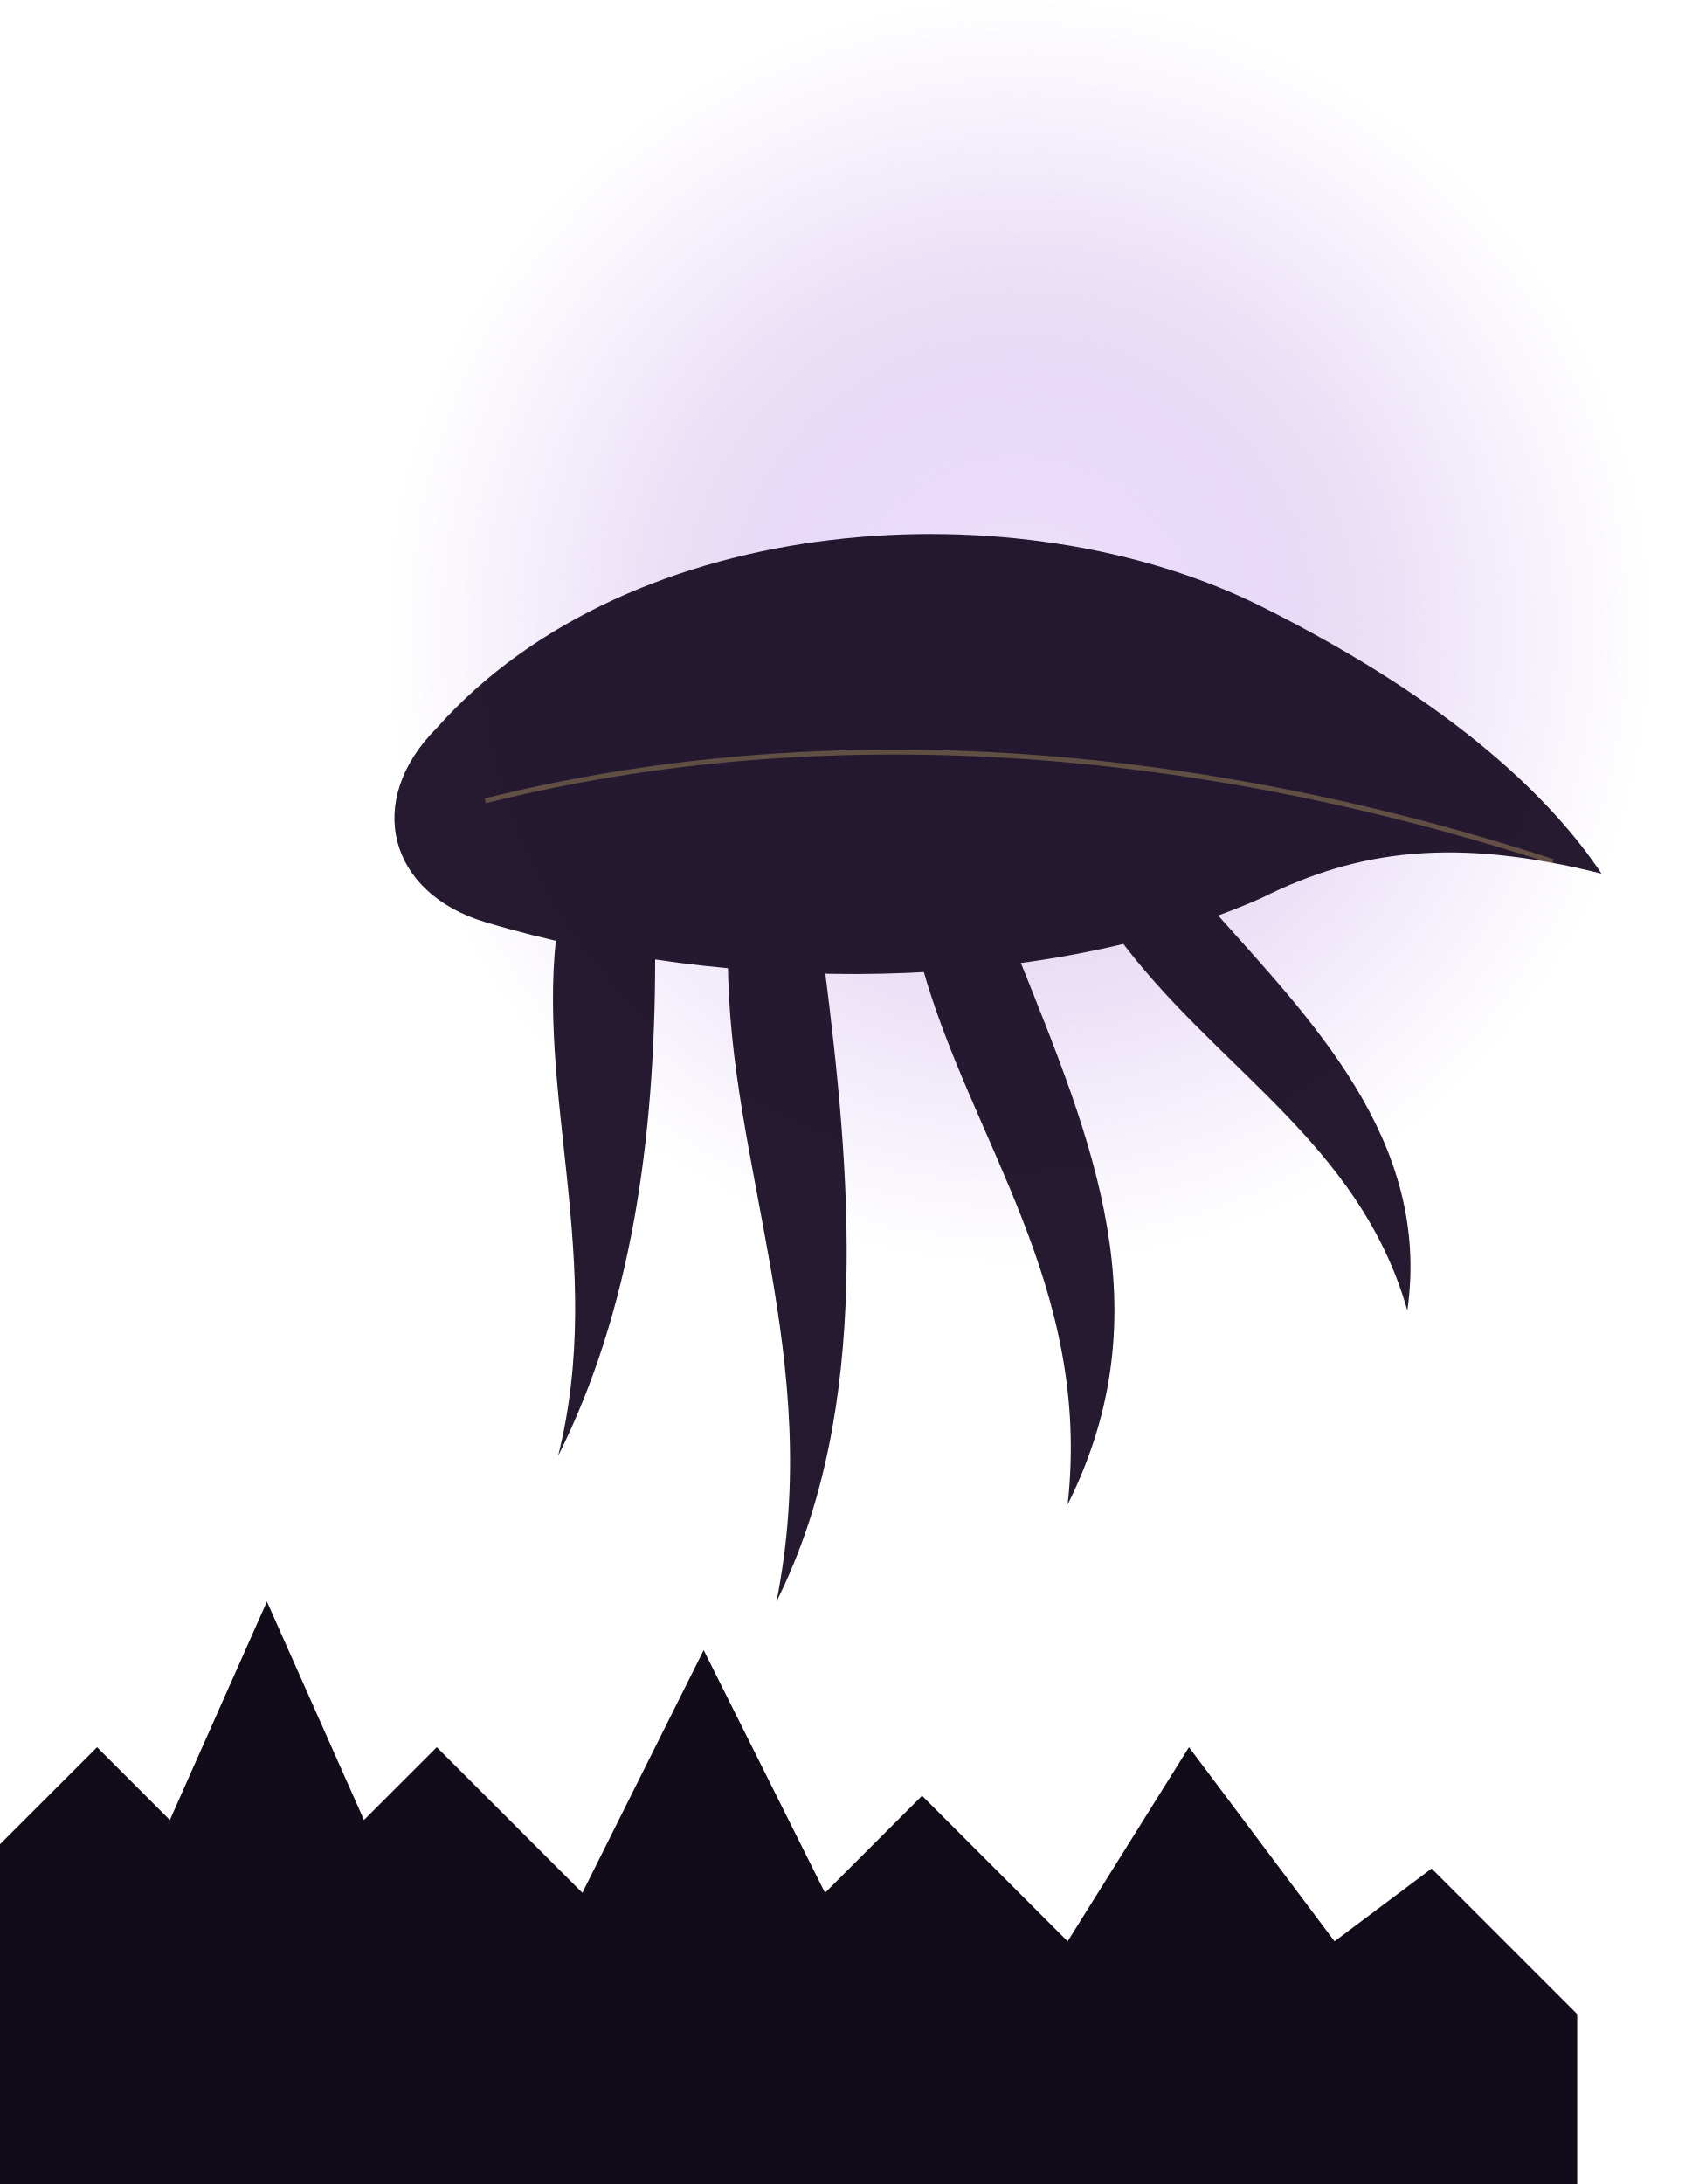
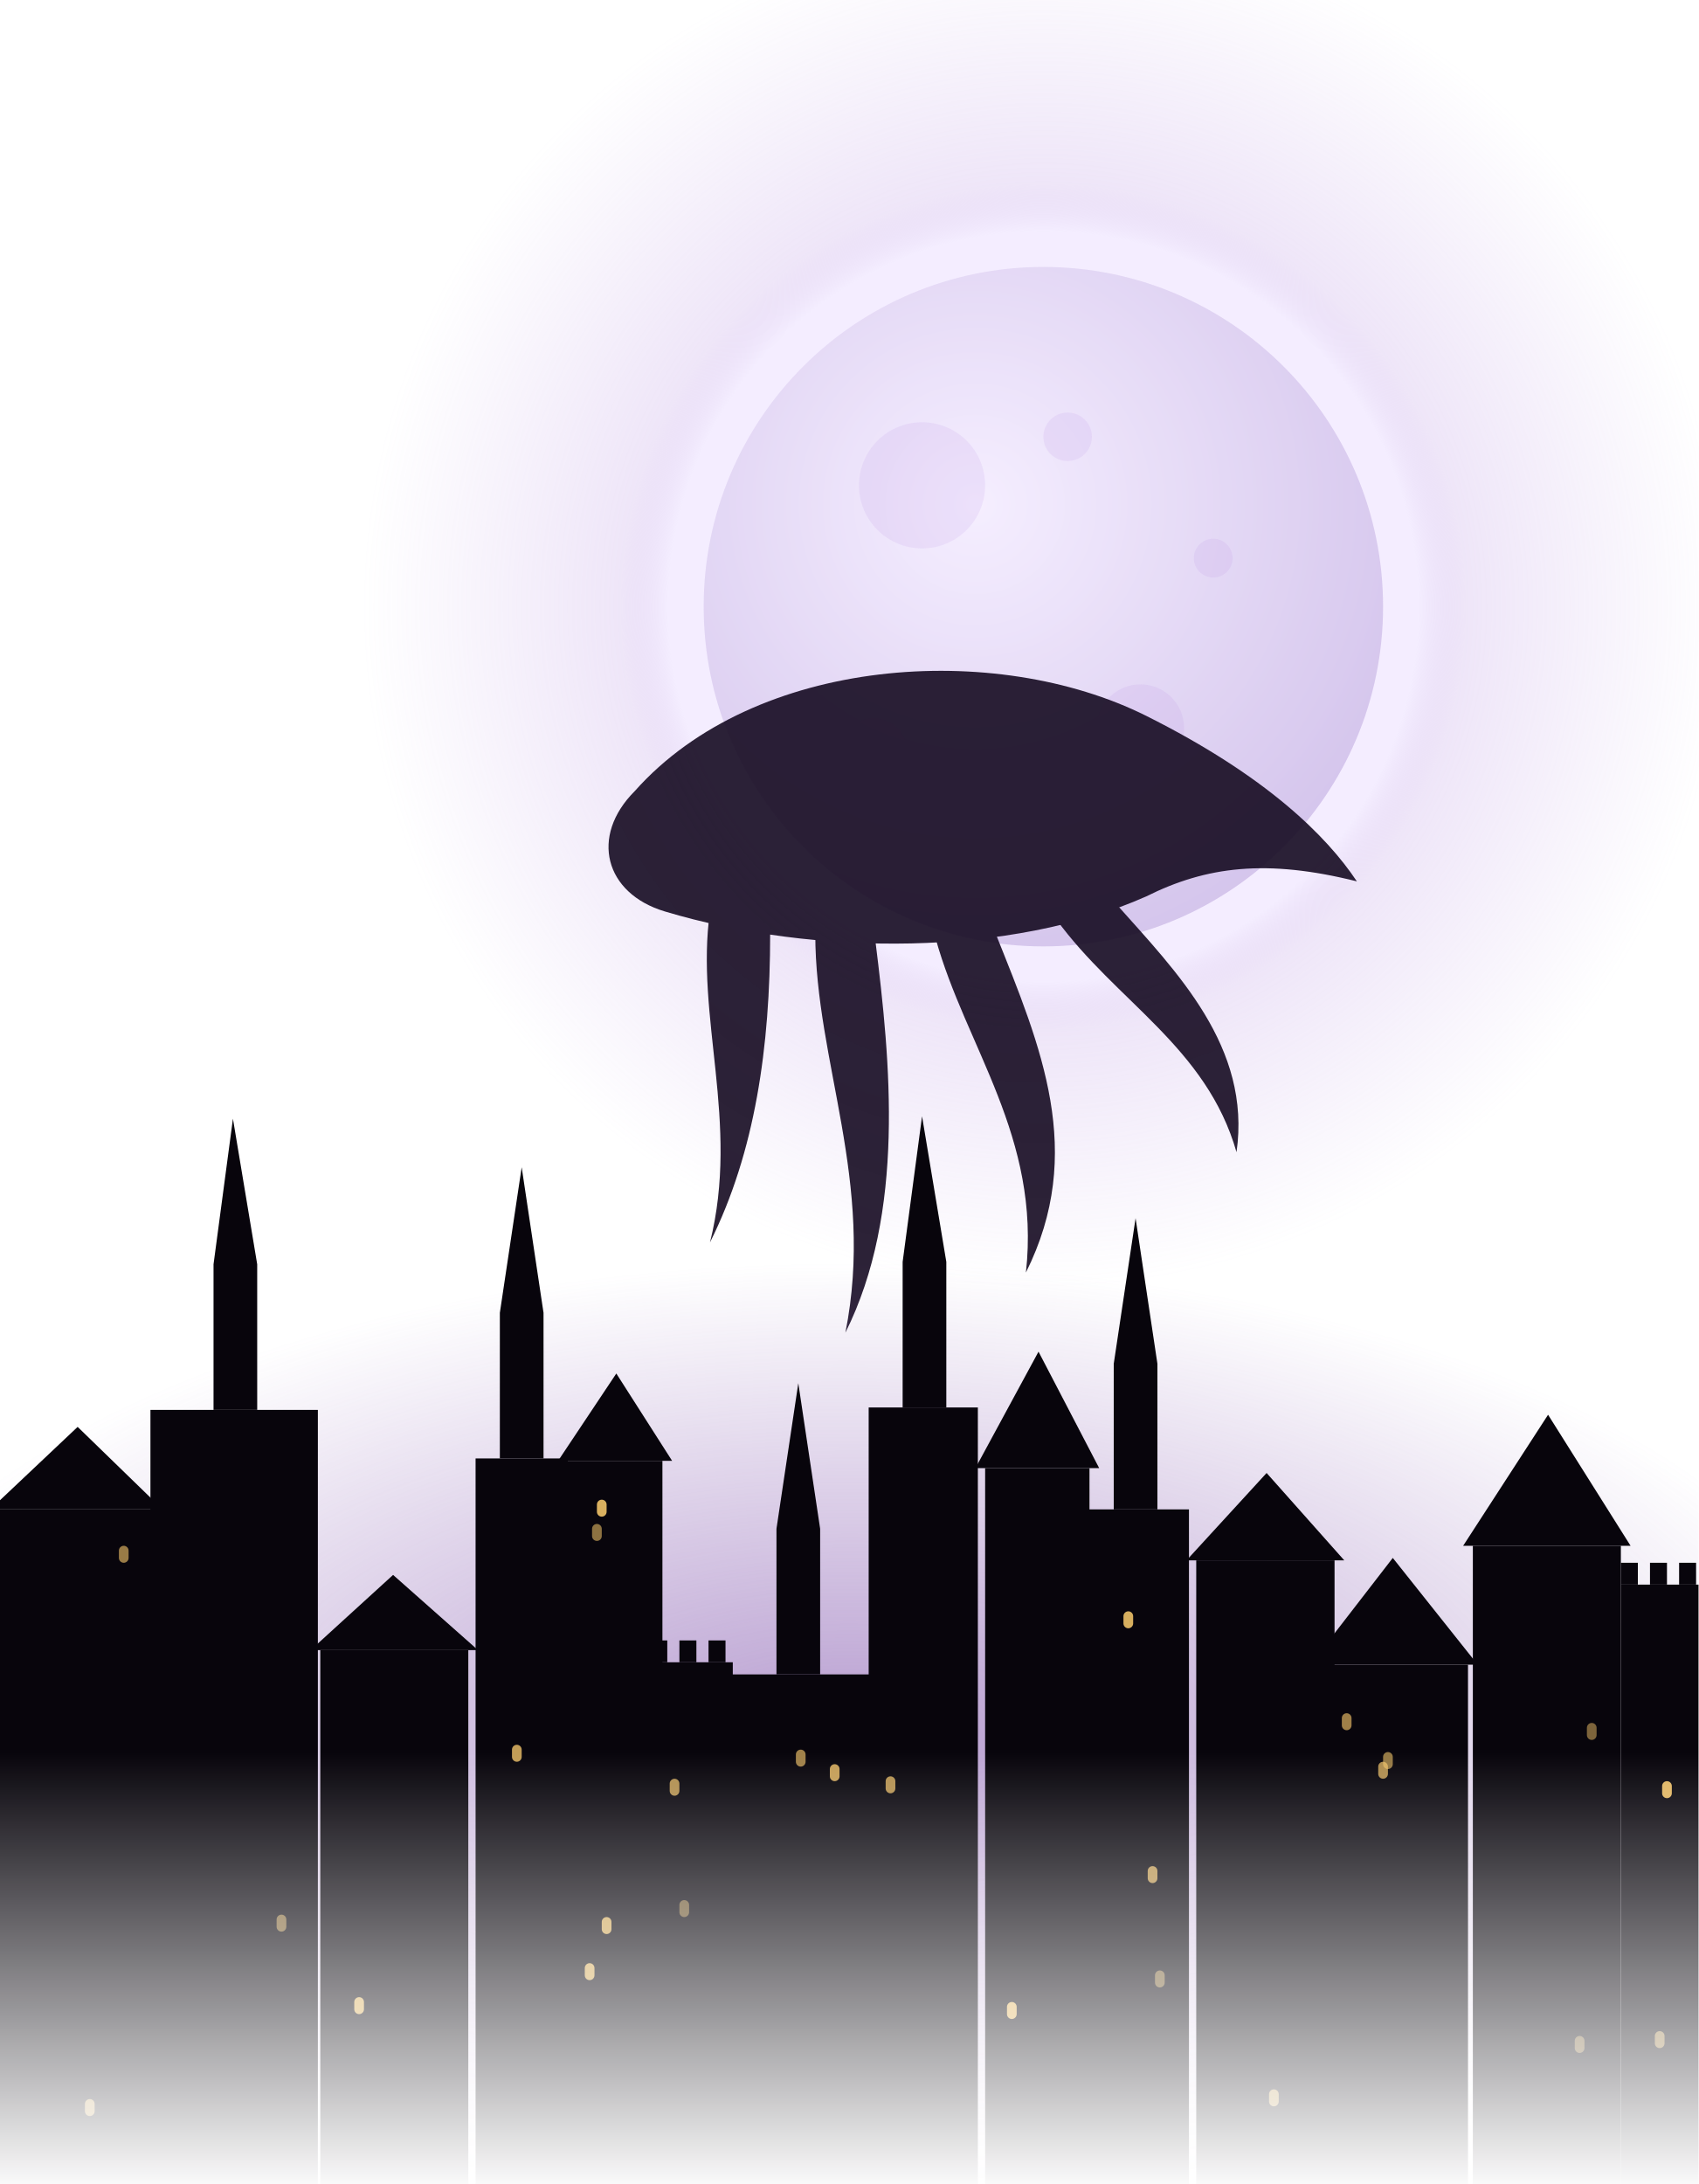
<svg xmlns="http://www.w3.org/2000/svg" viewBox="0 0 700 900">
  <defs>
-     <radialGradient id="m" r=".5">
-       <stop offset="0" stop-color="#f3e6ff" stop-opacity=".8" />
-       <stop offset=".6" stop-color="#b48ce0" stop-opacity=".25" />
+     <radialGradient id="h" r=".5">
+       <stop offset=".55" stop-color="#e9dcff" stop-opacity=".5" />
+       <stop offset=".62" stop-color="#b48ce0" stop-opacity=".22" />
      <stop offset="1" stop-color="#b48ce0" stop-opacity="0" />
    </radialGradient>
+     <radialGradient id="moon" cx="40%" cy="35%" r="70%">
+       <stop offset="0" stop-color="#f6efff" />
+       <stop offset="1" stop-color="#b9a2dc" />
+     </radialGradient>
+     <radialGradient id="sky" cx=".5" cy=".5" r=".5">
+       <stop offset="0" stop-color="#7a4aa8" stop-opacity=".55" />
+       <stop offset="1" stop-color="#7a4aa8" stop-opacity="0" />
+     </radialGradient>
+     <linearGradient id="fb" x1="0" y1="0" x2="0" y2="1">
+       <stop offset=".8" stop-color="#fff" />
+       <stop offset="1" stop-color="#fff" stop-opacity="0" />
+     </linearGradient>
+     <mask id="m">
+       <rect width="700" height="900" fill="url(#fb)" />
+     </mask>
  </defs>
-   <circle cx="420" cy="260" r="260" fill="url(#m)" />
-   <circle cx="420" cy="260" r="120" fill="#e9dcff" opacity=".22" />
-   <g fill="#1a0f26" opacity=".95">
-     <path d="M180 300 C260 210 420 200 520 250 C600 290 640 330 660 360 C600 345 560 350 520 370 C430 410 300 410 200 380 C160 368 150 330 180 300z" />
-     <path d="M230 380 C220 450 250 520 230 600 C260 540 270 470 270 395z" />
-     <path d="M300 395 C300 480 340 560 320 660 C360 580 350 480 340 400z" />
-     <path d="M380 398 C400 470 450 530 440 620 C480 540 450 470 420 395z" />
-     <path d="M460 385 C500 440 560 470 580 540 C590 470 540 420 500 375z" />
+   <g mask="url(#m)">
+     <circle cx="430" cy="250" r="280" fill="url(#h)" />
+     <circle cx="430" cy="250" r="140" fill="url(#moon)" opacity=".55" />
+     <circle cx="380.0" cy="200.0" r="26" fill="#b48ce0" fill-opacity=".14" />
+     <circle cx="470.0" cy="300.0" r="18" fill="#b48ce0" fill-opacity=".14" />
+     <circle cx="440.0" cy="180.0" r="10" fill="#b48ce0" fill-opacity=".14" />
+     <circle cx="360.0" cy="310.0" r="14" fill="#b48ce0" fill-opacity=".14" />
+     <circle cx="500.0" cy="230.0" r="8" fill="#b48ce0" fill-opacity=".14" />
+     <g fill="#1a0f26" opacity=".92" transform="translate(150 140) scale(.62)">
+       <path d="M180 300 C260 210 420 200 520 250 C600 290 640 330 660 360 C600 345 560 350 520 370 C430 410 300 410 200 380 C160 368 150 330 180 300z" />
+       <path d="M230 380 C220 450 250 520 230 600 C260 540 270 470 270 395z" />
+       <path d="M300 395 C300 480 340 560 320 660 C360 580 350 480 340 400z" />
+       <path d="M380 398 C400 470 450 530 440 620 C480 540 450 470 420 395z" />
+       <path d="M460 385 C500 440 560 470 580 540 C590 470 540 420 500 375z" />
+     </g>
+     <ellipse cx="350" cy="720" rx="420" ry="200" fill="url(#sky)" />
+     <g fill="#08050c">
+       <rect x="0" y="622" width="63" height="288" />
+       <path d="M-4 622L32 588L67 622z" />
+       <rect x="62" y="581" width="69" height="329" />
+       <path d="M88 581V521L96 461L106 521V581z" />
+       <rect x="132" y="680" width="61" height="230" />
+       <path d="M128 680L162 649L197 680z" />
+       <rect x="196" y="601" width="38" height="309" />
+       <path d="M206 601V541L215 481L224 541V601z" />
+       <rect x="234" y="602" width="39" height="308" />
+       <path d="M230 602L254 566L277 602z" />
+       <rect x="268" y="685" width="34" height="225" />
+       <rect x="268" y="676" width="7" height="9" />
+       <rect x="280" y="676" width="7" height="9" />
+       <rect x="292" y="676" width="7" height="9" />
+       <rect x="296" y="690" width="66" height="220" />
+       <path d="M320 690V630L329 570L338 630V690z" />
+       <rect x="358" y="580" width="45" height="330" />
+       <path d="M372 580V520L380 460L390 520V580z" />
+       <rect x="406" y="605" width="43" height="305" />
+       <path d="M402 605L428 557L453 605z" />
+       <rect x="446" y="622" width="44" height="288" />
+       <path d="M459 622V562L468 502L477 562V622z" />
+       <rect x="493" y="643" width="57" height="267" />
+       <path d="M489 643L522 607L554 643z" />
+       <rect x="544" y="686" width="61" height="224" />
+       <path d="M540 686L574 642L609 686z" />
+       <rect x="607" y="637" width="61" height="273" />
+       <path d="M603 637L638 583L672 637z" />
+       <rect x="668" y="653" width="66" height="257" />
+       <rect x="668" y="644" width="7" height="9" />
+       <rect x="680" y="644" width="7" height="9" />
+       <rect x="692" y="644" width="7" height="9" />
+       <rect x="704" y="644" width="7" height="9" />
+       <rect x="716" y="644" width="7" height="9" />
+     </g>
+     <g fill="#f2c46a">
+       <rect x="49" y="637" width="4" height="7" rx="2" fill-opacity="0.62" />
+       <rect x="35" y="865" width="4" height="7" rx="2" fill-opacity="0.75" />
+       <rect x="114" y="789" width="4" height="7" rx="2" fill-opacity="0.53" />
+       <rect x="146" y="823" width="4" height="7" rx="2" fill-opacity="0.89" />
+       <rect x="211" y="719" width="4" height="7" rx="2" fill-opacity="0.79" />
+       <rect x="248" y="790" width="4" height="7" rx="2" fill-opacity="0.85" />
+       <rect x="246" y="618" width="4" height="7" rx="2" fill-opacity="0.89" />
+       <rect x="241" y="809" width="4" height="7" rx="2" fill-opacity="0.87" />
+       <rect x="244" y="628" width="4" height="7" rx="2" fill-opacity="0.57" />
+       <rect x="280" y="783" width="4" height="7" rx="2" fill-opacity="0.45" />
+       <rect x="276" y="733" width="4" height="7" rx="2" fill-opacity="0.72" />
+       <rect x="328" y="721" width="4" height="7" rx="2" fill-opacity="0.65" />
+       <rect x="342" y="727" width="4" height="7" rx="2" fill-opacity="0.80" />
+       <rect x="365" y="732" width="4" height="7" rx="2" fill-opacity="0.73" />
+       <rect x="415" y="825" width="4" height="7" rx="2" fill-opacity="0.93" />
+       <rect x="473" y="769" width="4" height="7" rx="2" fill-opacity="0.75" />
+       <rect x="476" y="812" width="4" height="7" rx="2" fill-opacity="0.49" />
+       <rect x="463" y="664" width="4" height="7" rx="2" fill-opacity="0.88" />
+       <rect x="523" y="861" width="4" height="7" rx="2" fill-opacity="0.75" />
+       <rect x="570" y="722" width="4" height="7" rx="2" fill-opacity="0.60" />
+       <rect x="568" y="726" width="4" height="7" rx="2" fill-opacity="0.71" />
+       <rect x="553" y="706" width="4" height="7" rx="2" fill-opacity="0.64" />
+       <rect x="649" y="839" width="4" height="7" rx="2" fill-opacity="0.48" />
+       <rect x="654" y="710" width="4" height="7" rx="2" fill-opacity="0.50" />
+       <rect x="682" y="837" width="4" height="7" rx="2" fill-opacity="0.60" />
+       <rect x="718" y="733" width="4" height="7" rx="2" fill-opacity="0.46" />
+       <rect x="685" y="734" width="4" height="7" rx="2" fill-opacity="0.92" />
+     </g>
  </g>
-   <g fill="none" stroke="#d8b46a" stroke-opacity=".35" stroke-width="2">
-     <path d="M200 330 C320 300 470 300 640 355" />
-   </g>
-   <path d="M0 900V760l40-40 30 30 40-90 40 90 30-30 60 60 50-100 50 100 40-40 60 60 50-80 60 80 40-30 60 60V900z" fill="#120b1a" />
</svg>
